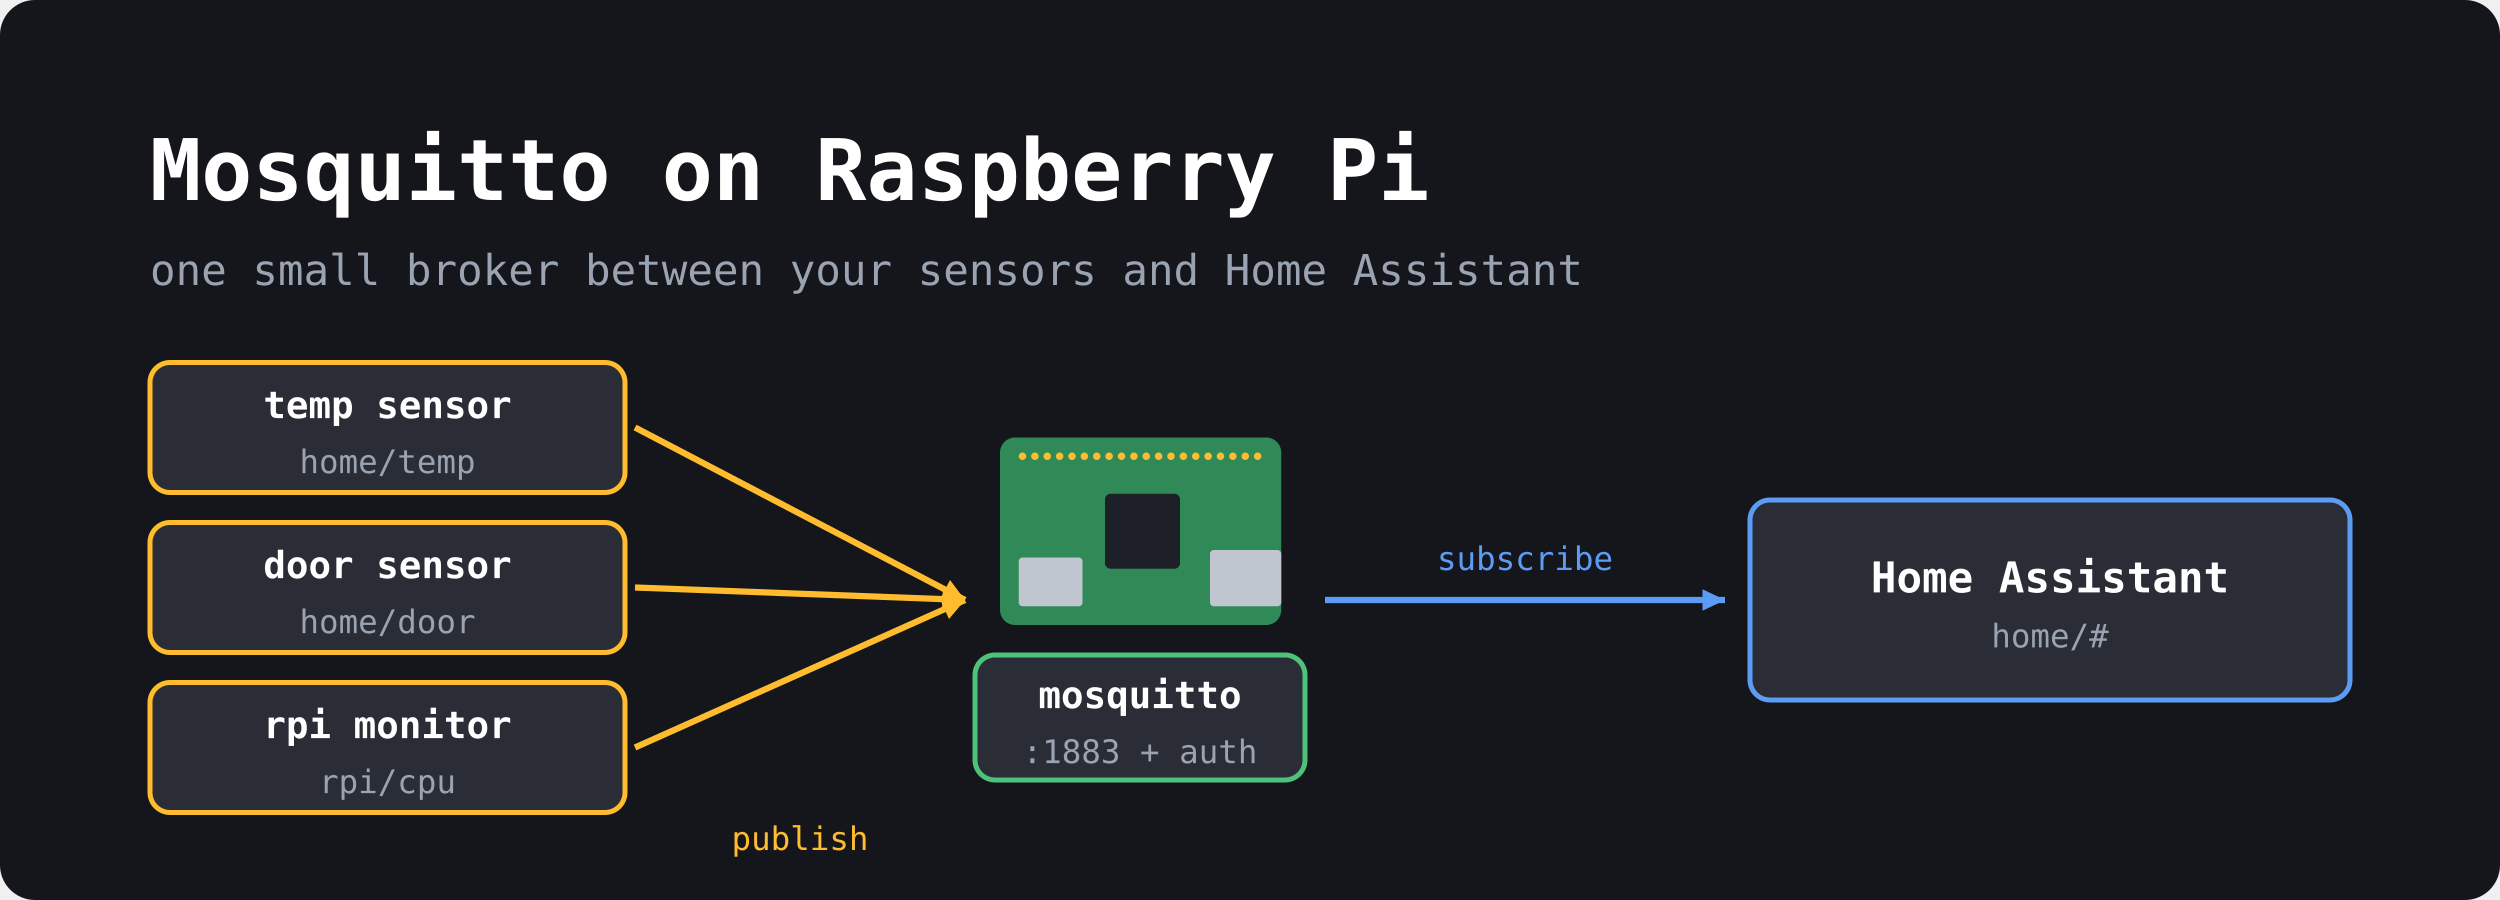
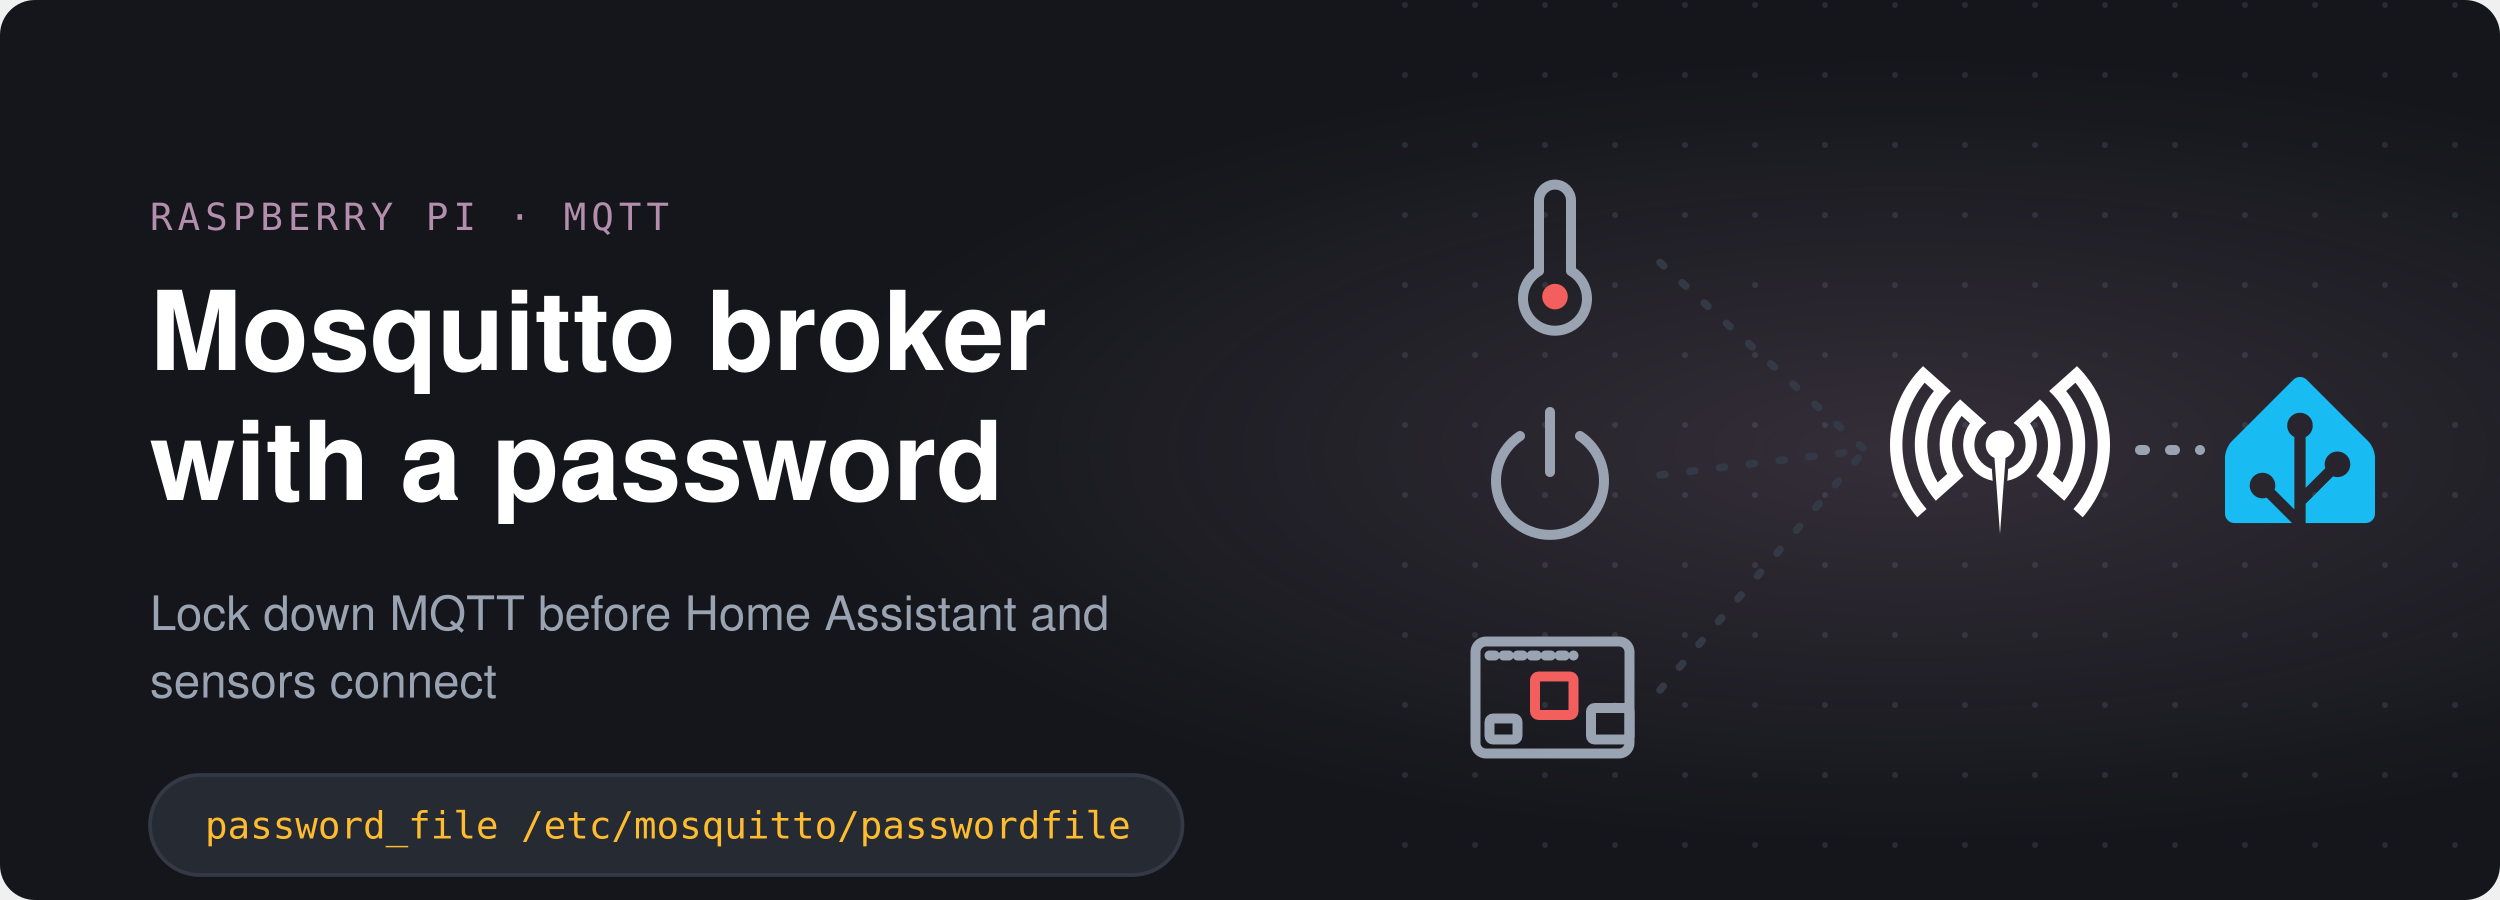
- <svg xmlns="http://www.w3.org/2000/svg" viewBox="0 0 1000 360" font-family="ui-monospace, SFMono-Regular, Menlo, Consolas, monospace">
+ <svg xmlns="http://www.w3.org/2000/svg" viewBox="0 0 1000 360" font-family="Atkinson Hyperlegible Next, -apple-system, Segoe UI, Helvetica, Arial, sans-serif">
+   <defs>
+     <radialGradient id="glow" cx="76%" cy="50%" r="44%">
+       <stop offset="0" stop-color="#b48ead" stop-opacity="0.2" />
+       <stop offset="1" stop-color="#b48ead" stop-opacity="0" />
+     </radialGradient>
+     <pattern id="grid" width="28" height="28" patternUnits="userSpaceOnUse">
+       <circle cx="2" cy="2" r="1.2" fill="#343946" />
+     </pattern>
+   </defs>
  <rect width="1000" height="360" rx="14" fill="#14161b" />
-   <text x="60" y="80" fill="#ffffff" font-size="34" font-weight="700">Mosquitto on Raspberry Pi</text>
-   <text x="60" y="114" fill="#9aa3b2" font-size="17">one small broker between your sensors and Home Assistant</text>
-   <rect x="60" y="145" width="190" height="52" rx="8" fill="#2a2d36" stroke="#febc2e" stroke-width="2" />
-   <text x="155.0" y="167.25" fill="#ffffff" font-size="15" text-anchor="middle" font-weight="700">temp sensor</text>
-   <text x="155.0" y="189.25" fill="#9aa3b2" font-size="13" text-anchor="middle">home/temp</text>
-   <line x1="254" y1="171" x2="386" y2="240" stroke="#febc2e" stroke-width="2.5" />
-   <path d="M386.0 240.0 L376.0 239.7 L380.0 232.0 Z" fill="#febc2e" />
-   <rect x="60" y="209" width="190" height="52" rx="8" fill="#2a2d36" stroke="#febc2e" stroke-width="2" />
-   <text x="155.0" y="231.25" fill="#ffffff" font-size="15" text-anchor="middle" font-weight="700">door sensor</text>
-   <text x="155.0" y="253.25" fill="#9aa3b2" font-size="13" text-anchor="middle">home/door</text>
-   <line x1="254" y1="235" x2="386" y2="240" stroke="#febc2e" stroke-width="2.5" />
-   <path d="M386.0 240.0 L376.8 244.0 L377.2 235.3 Z" fill="#febc2e" />
-   <rect x="60" y="273" width="190" height="52" rx="8" fill="#2a2d36" stroke="#febc2e" stroke-width="2" />
-   <text x="155.0" y="295.25" fill="#ffffff" font-size="15" text-anchor="middle" font-weight="700">rpi monitor</text>
-   <text x="155.0" y="317.25" fill="#9aa3b2" font-size="13" text-anchor="middle">rpi/cpu</text>
-   <line x1="254" y1="299" x2="386" y2="240" stroke="#febc2e" stroke-width="2.5" />
-   <path d="M386.0 240.0 L379.6 247.6 L376.0 239.7 Z" fill="#febc2e" />
-   <g transform="translate(400 175) scale(0.75)">
-     <rect width="150" height="100" rx="8" fill="#2f8a57" />
-     <rect x="56" y="30" width="40" height="40" rx="3" fill="#1d2027" />
-     <circle cx="12.0" cy="10" r="2" fill="#febc2e" />
-     <circle cx="18.6" cy="10" r="2" fill="#febc2e" />
-     <circle cx="25.2" cy="10" r="2" fill="#febc2e" />
-     <circle cx="31.8" cy="10" r="2" fill="#febc2e" />
-     <circle cx="38.4" cy="10" r="2" fill="#febc2e" />
-     <circle cx="45.0" cy="10" r="2" fill="#febc2e" />
-     <circle cx="51.6" cy="10" r="2" fill="#febc2e" />
-     <circle cx="58.2" cy="10" r="2" fill="#febc2e" />
-     <circle cx="64.8" cy="10" r="2" fill="#febc2e" />
-     <circle cx="71.4" cy="10" r="2" fill="#febc2e" />
-     <circle cx="78.0" cy="10" r="2" fill="#febc2e" />
-     <circle cx="84.6" cy="10" r="2" fill="#febc2e" />
-     <circle cx="91.2" cy="10" r="2" fill="#febc2e" />
-     <circle cx="97.8" cy="10" r="2" fill="#febc2e" />
-     <circle cx="104.4" cy="10" r="2" fill="#febc2e" />
-     <circle cx="111.0" cy="10" r="2" fill="#febc2e" />
-     <circle cx="117.6" cy="10" r="2" fill="#febc2e" />
-     <circle cx="124.2" cy="10" r="2" fill="#febc2e" />
-     <circle cx="130.8" cy="10" r="2" fill="#febc2e" />
-     <circle cx="137.4" cy="10" r="2" fill="#febc2e" />
-     <rect x="112" y="60" width="38" height="30" rx="2" fill="#c0c6d0" />
-     <rect x="10" y="64" width="34" height="26" rx="2" fill="#c0c6d0" />
+   <rect x="540" y="0" width="460" height="360" fill="url(#grid)" opacity="0.6" />
+   <rect width="1000" height="360" rx="14" fill="url(#glow)" />
+   <text x="60" y="92" font-family="JetBrains Mono, ui-monospace, SFMono-Regular, Menlo, Consolas, monospace" font-size="15" fill="#b48ead" letter-spacing="2">RASPBERRY PI · MQTT</text>
+   <text x="60" y="148" font-family="Atkinson Hyperlegible Next, -apple-system, Segoe UI, Helvetica, Arial, sans-serif" font-size="44" fill="#ffffff" font-weight="700">Mosquitto broker</text>
+   <text x="60" y="200" font-family="Atkinson Hyperlegible Next, -apple-system, Segoe UI, Helvetica, Arial, sans-serif" font-size="44" fill="#ffffff" font-weight="700">with a password</text>
+   <text x="60" y="252" font-family="Atkinson Hyperlegible Next, -apple-system, Segoe UI, Helvetica, Arial, sans-serif" font-size="19" fill="#9aa3b2">Lock down MQTT before Home Assistant and</text>
+   <text x="60" y="279" font-family="Atkinson Hyperlegible Next, -apple-system, Segoe UI, Helvetica, Arial, sans-serif" font-size="19" fill="#9aa3b2">sensors connect</text>
+   <rect x="60" y="310" width="413" height="40" rx="20.0" fill="#262a33" stroke="#343946" stroke-width="1.5" />
+   <text x="82" y="335.4" font-family="JetBrains Mono, ui-monospace, SFMono-Regular, Menlo, Consolas, monospace" font-size="15" fill="#febc2e">password_file /etc/mosquitto/passwordfile</text>
+   <g transform="translate(590 70) scale(0.64)" fill="none" stroke="#9aa3b2" stroke-width="6.25" stroke-linejoin="round" stroke-linecap="round">
+     <path d="M40 60 V16 a10 10 0 0 1 20 0 V60 a20 20 0 1 1 -20 0" />
+     <circle cx="50" cy="76" r="8" fill="#f25f5c" stroke="none" />
  </g>
-   <rect x="390" y="262" width="132" height="50" rx="8" fill="#2a2d36" stroke="#4ec27a" stroke-width="2" />
-   <text x="456.0" y="283.25" fill="#ffffff" font-size="15" text-anchor="middle" font-weight="700">mosquitto</text>
-   <text x="456.0" y="305.25" fill="#9aa3b2" font-size="13" text-anchor="middle">:1883 + auth</text>
-   <text x="320" y="340" fill="#febc2e" font-size="13" text-anchor="middle">publish</text>
-   <line x1="530" y1="240" x2="690" y2="240" stroke="#5c9cf5" stroke-width="2.5" />
-   <path d="M690.0 240.0 L681.0 244.3 L681.0 235.7 Z" fill="#5c9cf5" />
-   <text x="610" y="228" fill="#5c9cf5" font-size="13" text-anchor="middle">subscribe</text>
-   <rect x="700" y="200" width="240" height="80" rx="8" fill="#2a2d36" stroke="#5c9cf5" stroke-width="2" />
-   <text x="820.0" y="236.95" fill="#ffffff" font-size="17" text-anchor="middle" font-weight="700">Home Assistant</text>
-   <text x="820.0" y="258.95" fill="#9aa3b2" font-size="13" text-anchor="middle">home/#</text>
+   <g transform="translate(590 160) scale(0.6)" fill="none" stroke="#9aa3b2" stroke-width="6.67" stroke-linejoin="round" stroke-linecap="round">
+     <path d="M30 24 a36 36 0 1 0 40 0" />
+     <line x1="50" y1="8" x2="50" y2="48" />
+   </g>
+   <g transform="translate(586 244) scale(0.7)" fill="none" stroke="#9aa3b2" stroke-width="5.71" stroke-linejoin="round" stroke-linecap="round">
+     <rect x="6" y="18" width="88" height="64" rx="6" />
+     <rect x="40" y="38" width="22" height="22" rx="2" stroke="#f25f5c" />
+     <path d="M14 26 H62" stroke-dasharray="3 5" />
+     <rect x="72" y="56" width="22" height="18" rx="2" />
+     <rect x="14" y="62" width="16" height="12" rx="2" />
+   </g>
+   <path d="M664 105 L746 180" stroke="#343946" stroke-width="3" stroke-dasharray="2 10" stroke-linecap="round" fill="none" />
+   <path d="M664 190 L746 180" stroke="#343946" stroke-width="3" stroke-dasharray="2 10" stroke-linecap="round" fill="none" />
+   <path d="M664 276 L746 180" stroke="#343946" stroke-width="3" stroke-dasharray="2 10" stroke-linecap="round" fill="none" />
+   <g transform="translate(756 136) scale(3.6667)">
+     <path d="M1.353 11.424c0 2.637.964 5.105 2.636 7.013l-1.007.903A11.968 11.968 0 010 11.424C0 8.065 1.38 5.029 3.604 2.85l.05.045L6.637 5.57a7.942 7.942 0 00-1.433 9.963l1.03-.923a6.59 6.59 0 011.416-8.132l1.02.915.909.814.941.844a2.778 2.778 0 00-1.311 2.367c0 1.23.795 2.273 1.899 2.646l.095 1.297a4.024 4.024 0 01-2.483-6.27l-.9-.809-.004-.003a5.233 5.233 0 00.205 6.546l-3.023 2.71a9.291 9.291 0 01-.21-11.97L3.777 4.66a10.599 10.599 0 00-2.407 6.14l-.006.008.005.004c-.011.203-.017.406-.017.612zm11.54 2.639a2.793 2.793 0 00.588-5.013l.941-.844.908-.814 1.021-.915a6.59 6.59 0 011.417 8.132l1.029.923a7.942 7.942 0 00-1.433-9.963l2.981-2.673.05-.045A11.964 11.964 0 0124 11.424c0 2.98-1.095 5.769-2.982 7.916l-1.007-.903a10.61 10.61 0 002.619-7.625l.005-.004-.006-.007a10.598 10.598 0 00-2.407-6.141l-1.008.904a9.291 9.291 0 01-.211 11.97l-3.023-2.71a5.233 5.233 0 00.205-6.546l-.004.003-.9.808a4.024 4.024 0 01-2.482 6.27zM12 21.149l.335-4.571.271-3.712a1.56 1.56 0 10-1.212 0l.271 3.712Z" fill="#ffffff" />
+   </g>
+   <path d="M856 180 L880 180" stroke="#9aa3b2" stroke-width="4" stroke-dasharray="2 10" stroke-linecap="round" fill="none" />
+   <g transform="translate(890 150) scale(2.5)">
+     <path d="M22.939 10.627 13.061.749a1.505 1.505 0 0 0-2.121 0l-9.879 9.878C.478 11.21 0 12.363 0 13.187v9c0 .826.675 1.5 1.5 1.5h9.227l-4.063-4.062a2.034 2.034 0 0 1-.664.113c-1.13 0-2.05-.92-2.05-2.05s.92-2.05 2.05-2.05 2.05.92 2.05 2.05c0 .233-.041.456-.113.665l3.163 3.163V9.928a2.05 2.05 0 0 1-1.15-1.84c0-1.13.92-2.05 2.05-2.05s2.05.92 2.05 2.05a2.05 2.05 0 0 1-1.15 1.84v8.127l3.146-3.146A2.051 2.051 0 0 1 18 12.239c1.13 0 2.05.92 2.05 2.05s-.92 2.05-2.05 2.05c-.25 0-.488-.047-.709-.13L12.9 20.602v3.088h9.6c.825 0 1.5-.675 1.5-1.5v-9c0-.825-.477-1.977-1.061-2.561z" fill="#18BCF2" />
+   </g>
</svg>
